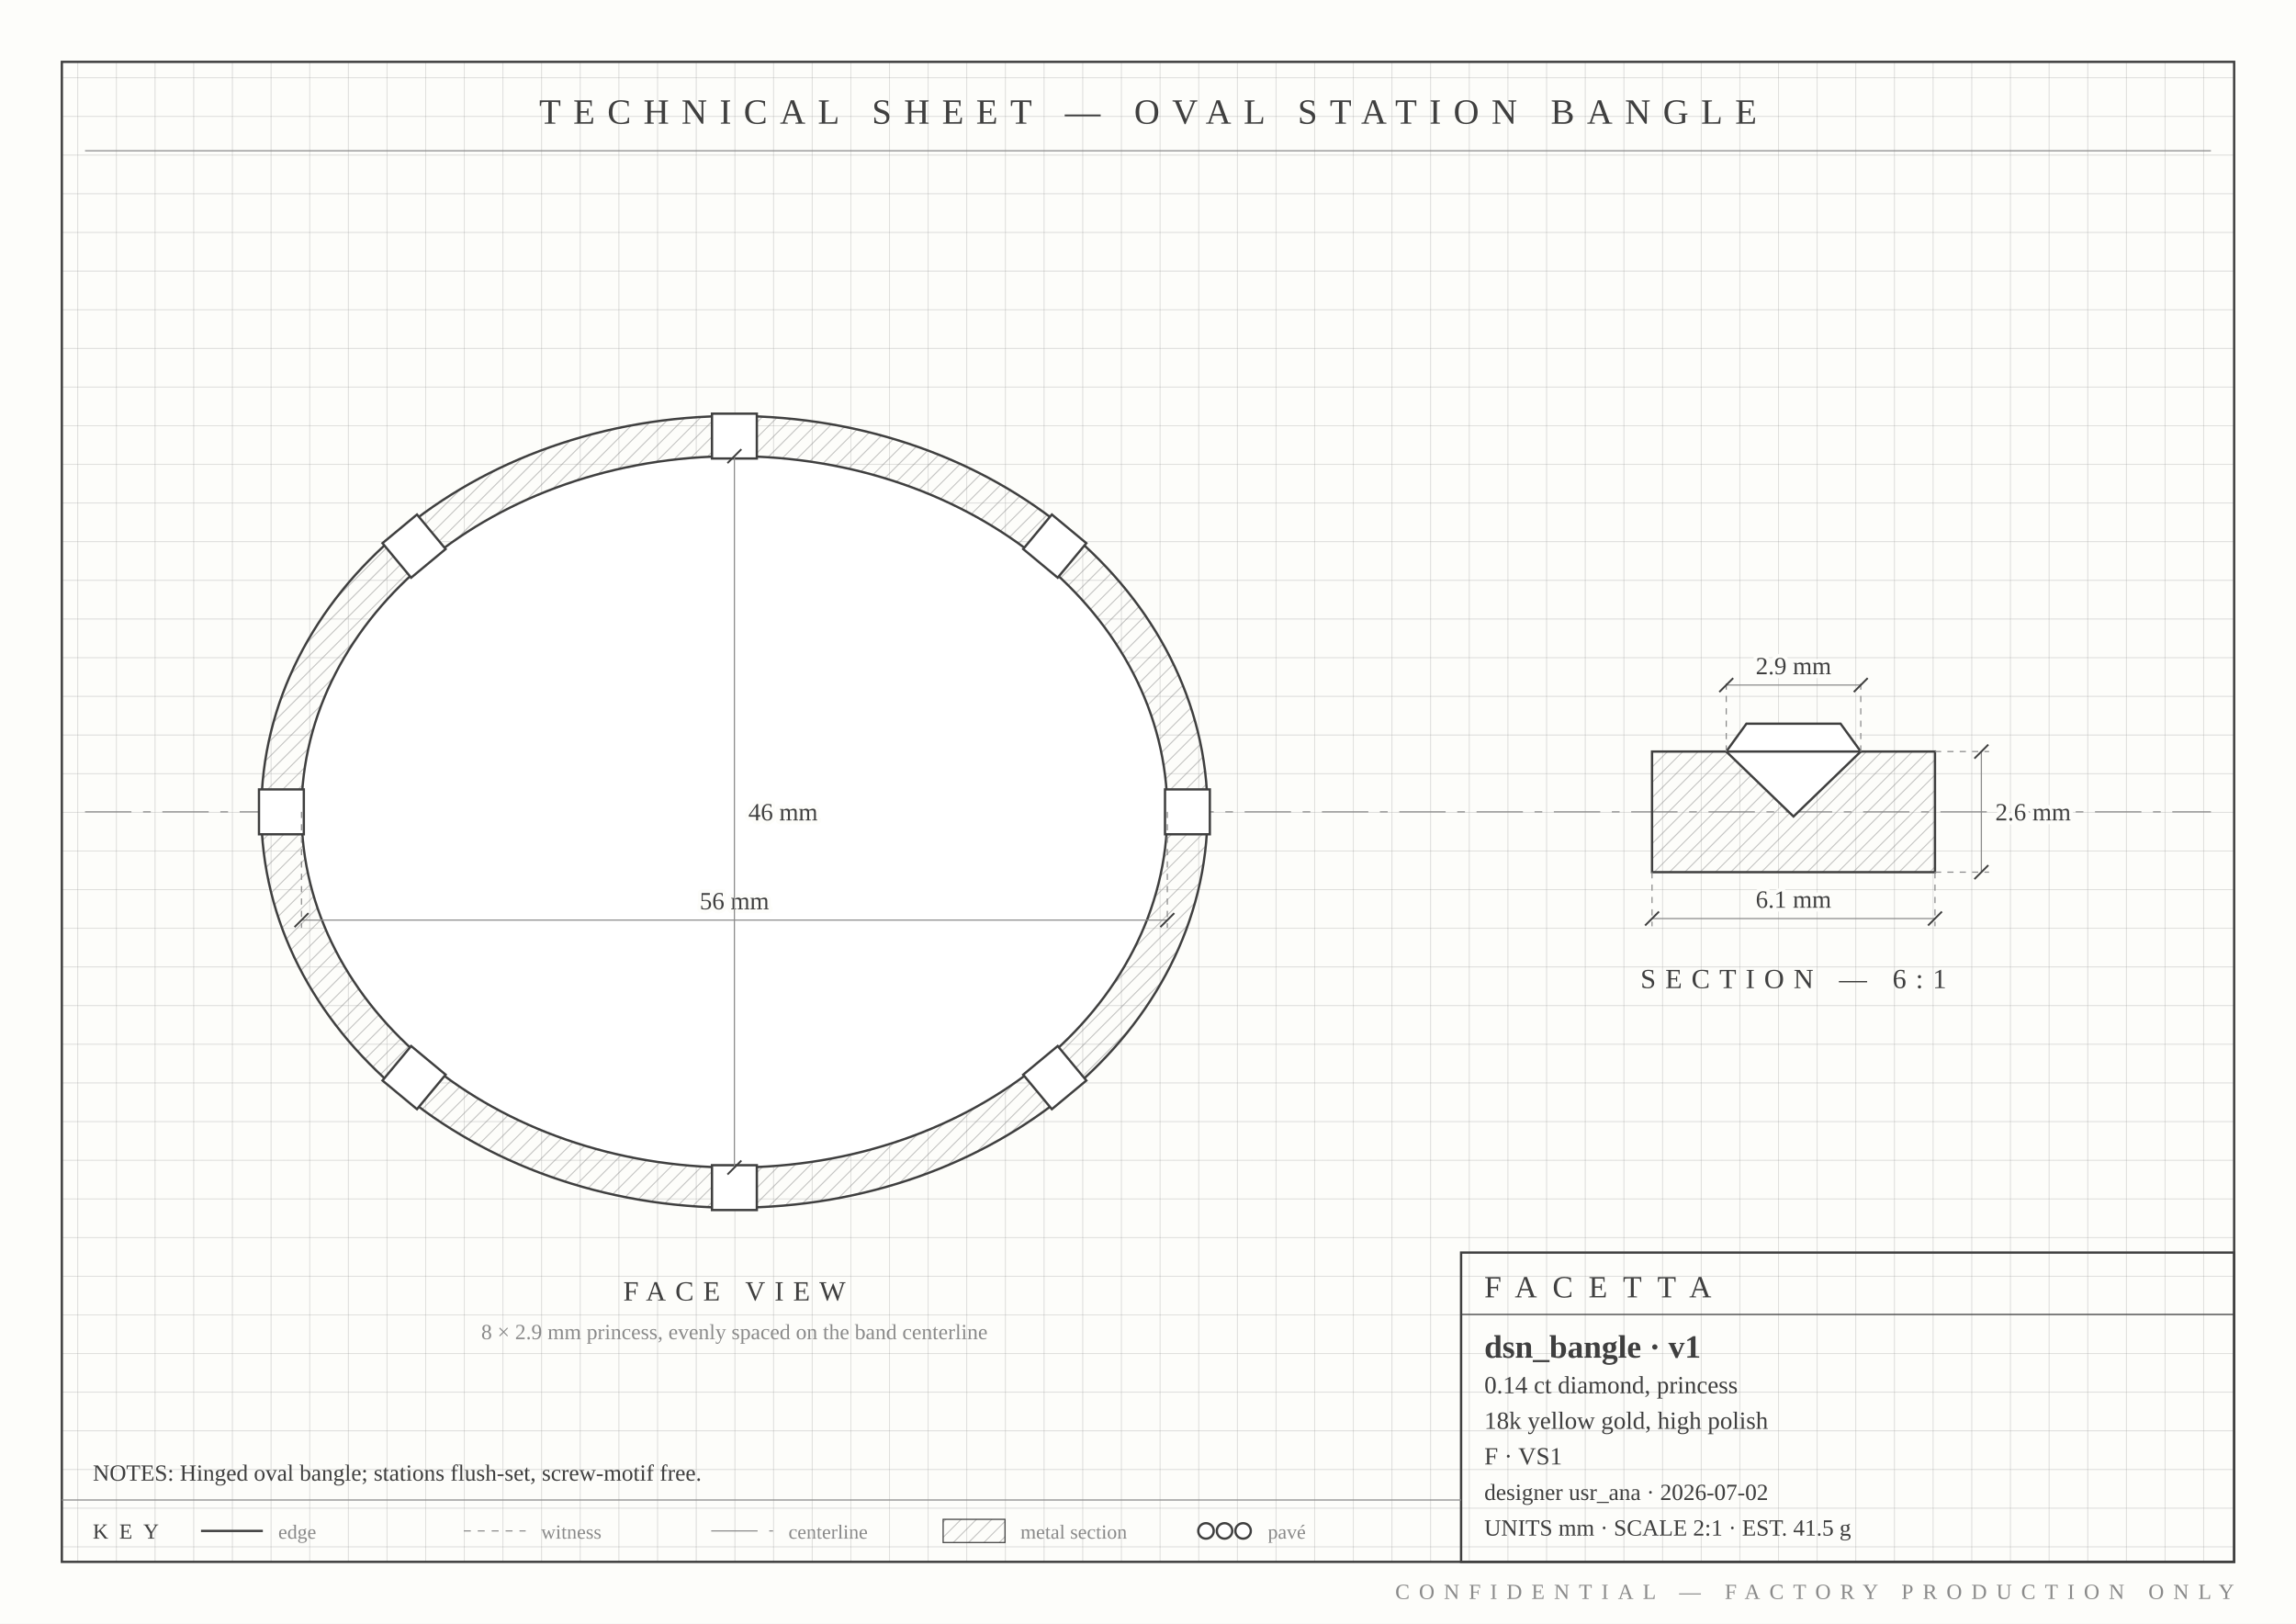
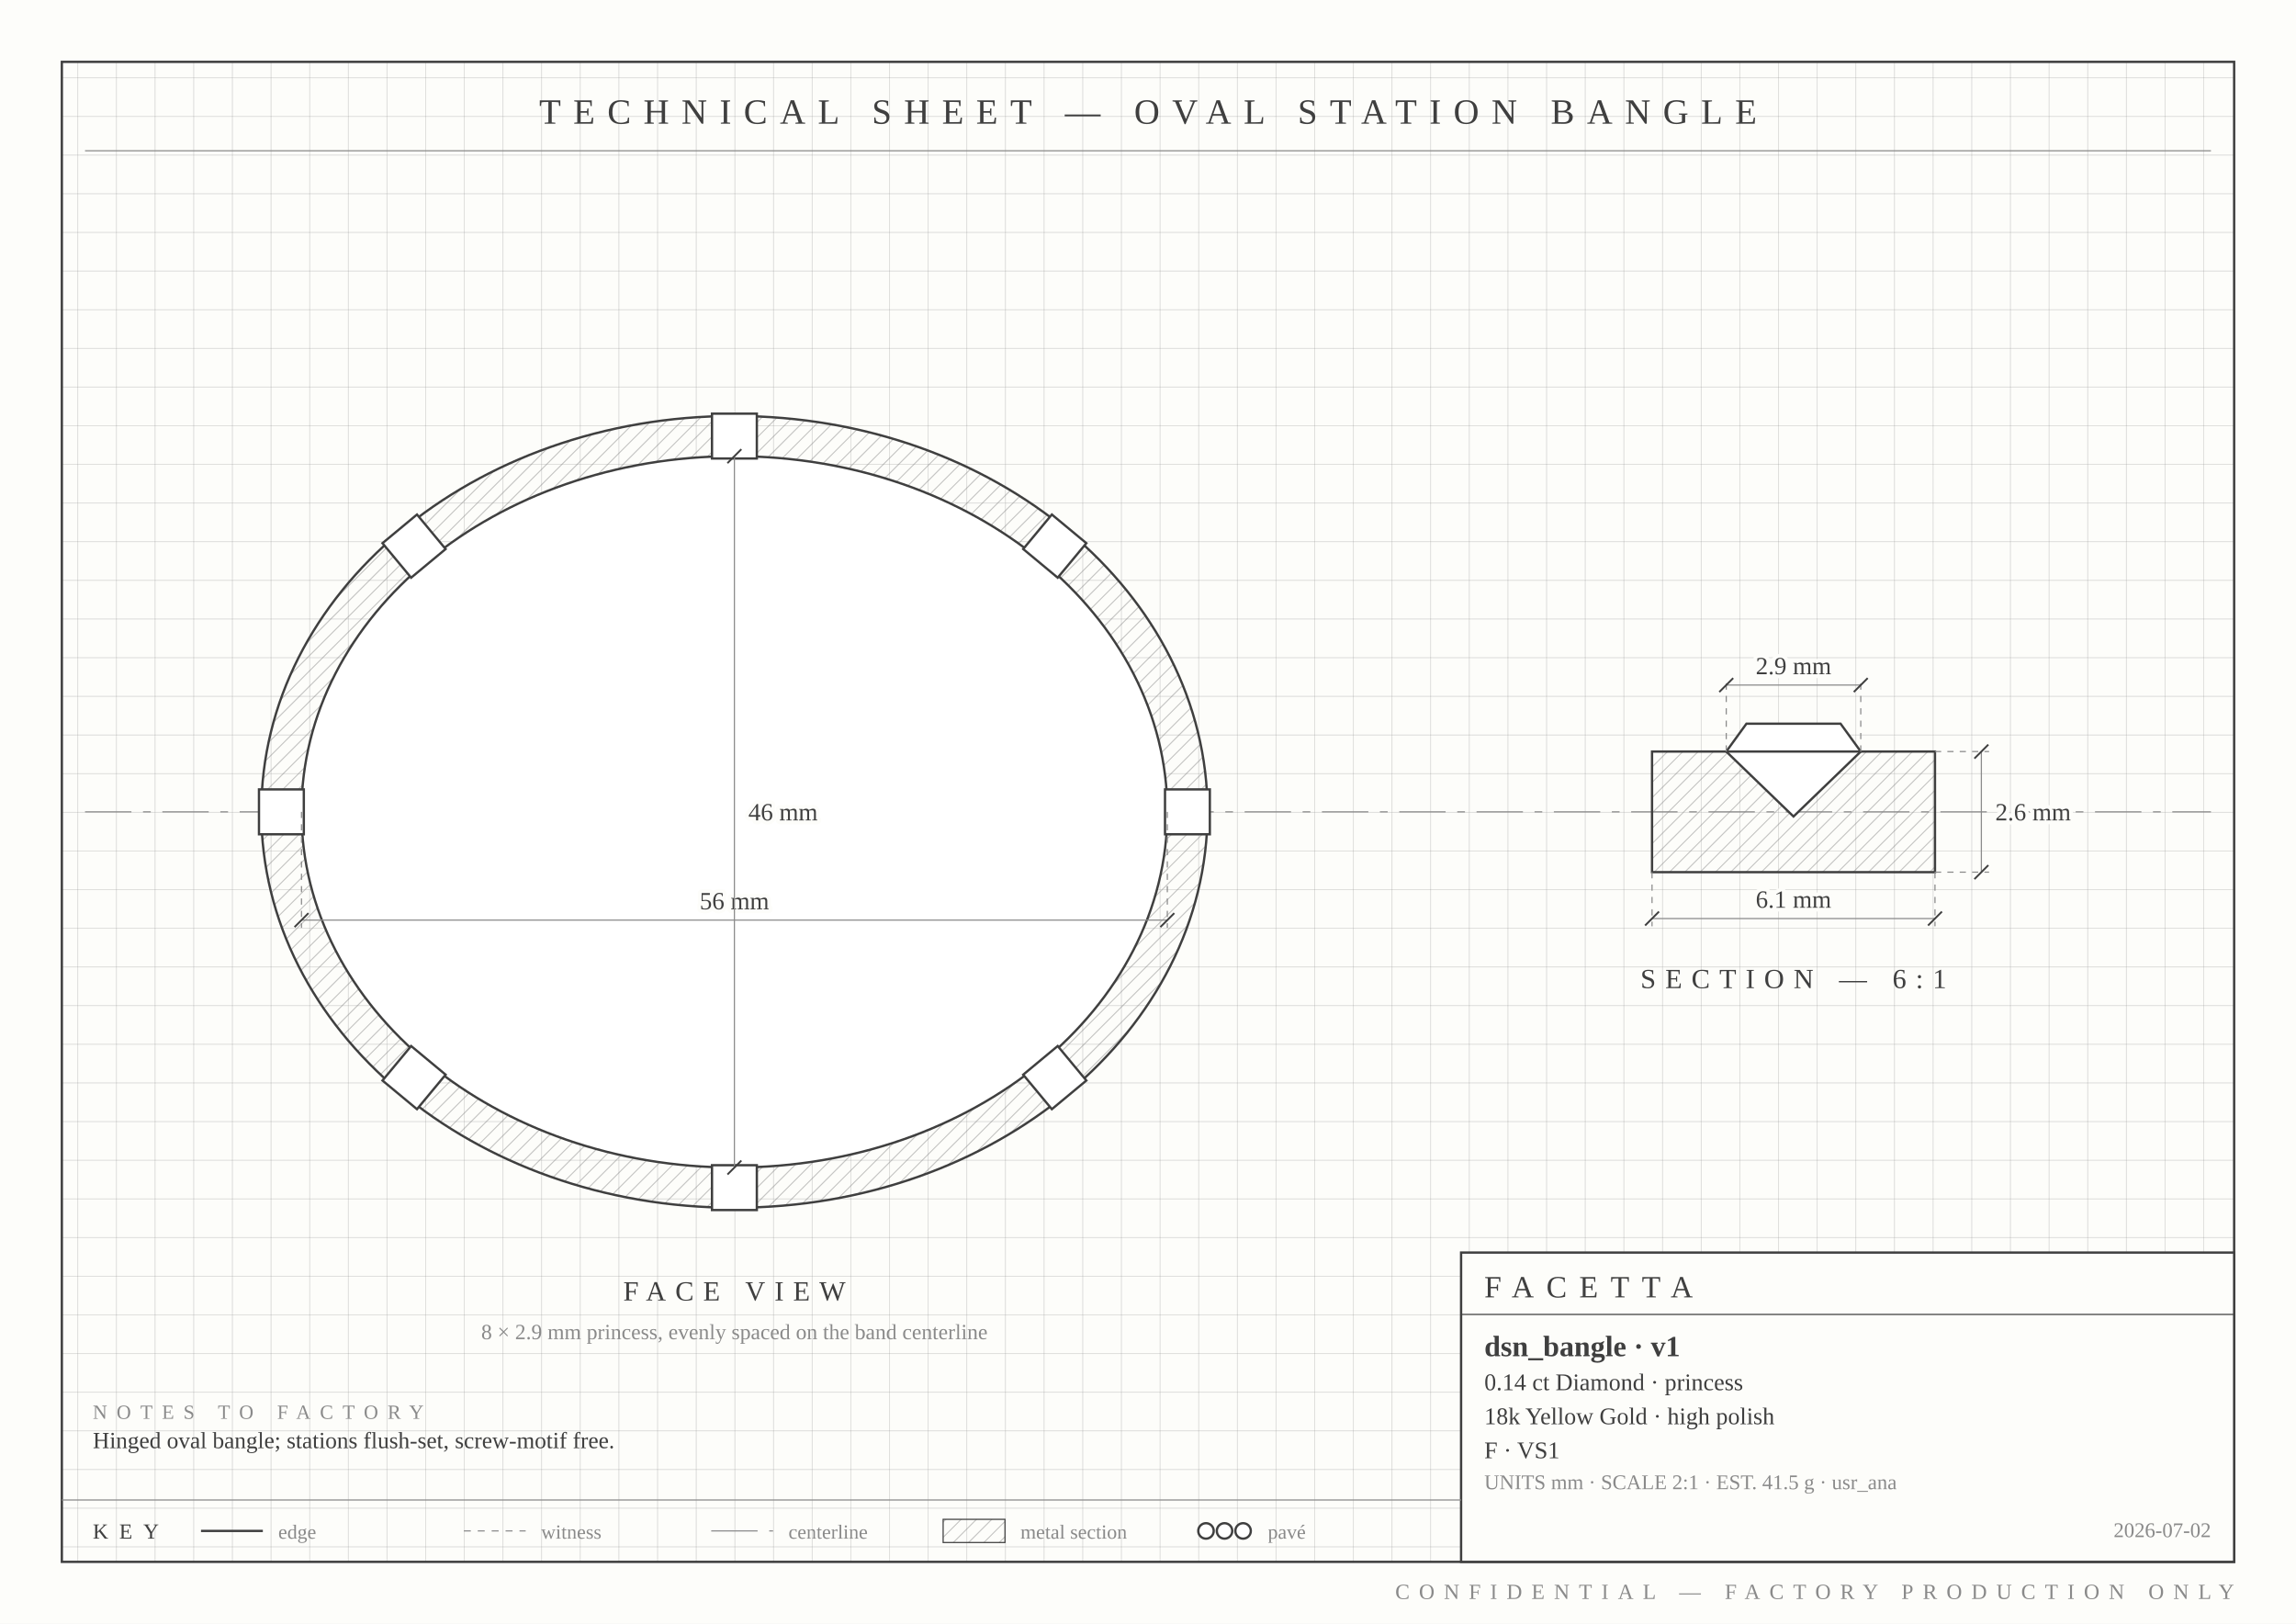
<svg xmlns="http://www.w3.org/2000/svg" viewBox="0 0 297 210" width="297mm" height="210mm" font-family="Georgia, 'Times New Roman', serif">
  <defs>
    <pattern id="hatch" width="1.4" height="1.4" patternTransform="rotate(45)" patternUnits="userSpaceOnUse">
      <line x1="0" y1="0" x2="0" y2="1.4" stroke="#8a8a8a" stroke-width="0.12" />
    </pattern>
    <pattern id="grid" width="5" height="5" patternUnits="userSpaceOnUse">
      <line x1="0" y1="0" x2="5" y2="0" stroke="#8a8a8a" stroke-width="0.06" />
      <line x1="0" y1="0" x2="0" y2="5" stroke="#8a8a8a" stroke-width="0.06" />
    </pattern>
  </defs>
  <rect x="0" y="0" width="297" height="210" fill="#fdfdfa" />
  <rect x="8" y="8" width="281" height="194" fill="url(#grid)" stroke="#3f3f3f" stroke-width="0.3" />
  <text x="148.50" y="16.00" font-family="Georgia, 'Times New Roman', serif" font-size="4.6" fill="#3f3f3f" text-anchor="middle" letter-spacing="1.6">TECHNICAL SHEET — OVAL STATION BANGLE</text>
  <line x1="11.00" y1="19.50" x2="286.00" y2="19.50" stroke="#8a8a8a" stroke-width="0.15" />
  <line x1="11.00" y1="105.00" x2="286.00" y2="105.00" stroke="#8a8a8a" stroke-width="0.15" stroke-dasharray="6 1.5 1 1.5" />
  <ellipse cx="95.00" cy="105.00" rx="61.20" ry="51.20" fill="url(#hatch)" stroke="#3f3f3f" stroke-width="0.3" />
  <ellipse cx="95.00" cy="105.00" rx="56.00" ry="46.00" fill="#ffffff" stroke="#3f3f3f" stroke-width="0.3" />
  <rect x="92.10" y="53.50" width="5.80" height="5.80" fill="#ffffff" stroke="#3f3f3f" stroke-width="0.3" transform="rotate(0.0 95.00 56.40)" />
  <rect x="133.54" y="67.73" width="5.80" height="5.80" fill="#ffffff" stroke="#3f3f3f" stroke-width="0.3" transform="rotate(39.7 136.44 70.63)" />
  <rect x="150.70" y="102.10" width="5.80" height="5.80" fill="#ffffff" stroke="#3f3f3f" stroke-width="0.3" transform="rotate(90.0 153.60 105.00)" />
  <rect x="133.54" y="136.47" width="5.80" height="5.80" fill="#ffffff" stroke="#3f3f3f" stroke-width="0.3" transform="rotate(140.3 136.44 139.37)" />
  <rect x="92.10" y="150.70" width="5.80" height="5.80" fill="#ffffff" stroke="#3f3f3f" stroke-width="0.3" transform="rotate(180.0 95.00 153.60)" />
  <rect x="50.66" y="136.47" width="5.80" height="5.80" fill="#ffffff" stroke="#3f3f3f" stroke-width="0.3" transform="rotate(-140.3 53.56 139.37)" />
  <rect x="33.50" y="102.10" width="5.80" height="5.80" fill="#ffffff" stroke="#3f3f3f" stroke-width="0.3" transform="rotate(-90.0 36.40 105.00)" />
  <rect x="50.66" y="67.73" width="5.80" height="5.80" fill="#ffffff" stroke="#3f3f3f" stroke-width="0.3" transform="rotate(-39.7 53.56 70.63)" />
  <line x1="39.00" y1="105.00" x2="39.00" y2="120.00" stroke="#8a8a8a" stroke-width="0.15" stroke-dasharray="0.8 0.8" />
  <line x1="151.00" y1="105.00" x2="151.00" y2="120.00" stroke="#8a8a8a" stroke-width="0.15" stroke-dasharray="0.8 0.8" />
  <line x1="39.00" y1="119.00" x2="151.00" y2="119.00" stroke="#8a8a8a" stroke-width="0.15" />
  <line x1="38.10" y1="119.90" x2="39.90" y2="118.10" stroke="#3f3f3f" stroke-width="0.24" />
  <line x1="150.10" y1="119.90" x2="151.90" y2="118.10" stroke="#3f3f3f" stroke-width="0.24" />
  <text x="95.00" y="117.60" font-family="Georgia, 'Times New Roman', serif" font-size="3.2" fill="#3f3f3f" text-anchor="middle" stroke="#fdfdfa" stroke-width="1.0" stroke-linejoin="round" paint-order="stroke">56 mm</text>
  <line x1="95.00" y1="59.00" x2="95.00" y2="151.00" stroke="#8a8a8a" stroke-width="0.15" />
  <line x1="94.10" y1="59.90" x2="95.90" y2="58.10" stroke="#3f3f3f" stroke-width="0.24" />
  <line x1="94.10" y1="151.90" x2="95.90" y2="150.10" stroke="#3f3f3f" stroke-width="0.24" />
  <text x="96.80" y="106.10" font-family="Georgia, 'Times New Roman', serif" font-size="3.2" fill="#3f3f3f" text-anchor="start" stroke="#fdfdfa" stroke-width="1.0" stroke-linejoin="round" paint-order="stroke">46 mm</text>
  <text x="95.00" y="168.20" font-family="Georgia, 'Times New Roman', serif" font-size="3.6" fill="#3f3f3f" text-anchor="middle" letter-spacing="1.2">FACE VIEW</text>
  <text x="95.00" y="173.20" font-family="Georgia, 'Times New Roman', serif" font-size="2.8" fill="#8a8a8a" text-anchor="middle">8 × 2.9 mm princess, evenly spaced on the band centerline</text>
  <rect x="213.70" y="97.20" width="36.60" height="15.60" fill="url(#hatch)" stroke="#3f3f3f" stroke-width="0.3" />
  <polygon points="225.91,93.60 238.09,93.60 240.70,97.20 232.00,105.60 223.30,97.20" fill="#ffffff" stroke="#3f3f3f" stroke-width="0.3" />
  <line x1="223.30" y1="97.20" x2="240.70" y2="97.20" stroke="#3f3f3f" stroke-width="0.3" />
  <line x1="223.30" y1="97.20" x2="223.30" y2="87.60" stroke="#8a8a8a" stroke-width="0.15" stroke-dasharray="0.8 0.8" />
  <line x1="240.70" y1="97.20" x2="240.70" y2="87.60" stroke="#8a8a8a" stroke-width="0.15" stroke-dasharray="0.8 0.8" />
  <line x1="223.30" y1="88.60" x2="240.70" y2="88.60" stroke="#8a8a8a" stroke-width="0.15" />
  <line x1="222.40" y1="89.50" x2="224.20" y2="87.70" stroke="#3f3f3f" stroke-width="0.24" />
  <line x1="239.80" y1="89.50" x2="241.60" y2="87.70" stroke="#3f3f3f" stroke-width="0.24" />
  <text x="232.00" y="87.20" font-family="Georgia, 'Times New Roman', serif" font-size="3.2" fill="#3f3f3f" text-anchor="middle" stroke="#fdfdfa" stroke-width="1.0" stroke-linejoin="round" paint-order="stroke">2.9 mm</text>
  <line x1="213.70" y1="112.80" x2="213.70" y2="119.80" stroke="#8a8a8a" stroke-width="0.15" stroke-dasharray="0.8 0.8" />
  <line x1="250.30" y1="112.80" x2="250.30" y2="119.80" stroke="#8a8a8a" stroke-width="0.15" stroke-dasharray="0.8 0.8" />
  <line x1="213.70" y1="118.80" x2="250.30" y2="118.80" stroke="#8a8a8a" stroke-width="0.15" />
  <line x1="212.80" y1="119.70" x2="214.60" y2="117.90" stroke="#3f3f3f" stroke-width="0.24" />
  <line x1="249.40" y1="119.70" x2="251.20" y2="117.90" stroke="#3f3f3f" stroke-width="0.24" />
  <text x="232.00" y="117.40" font-family="Georgia, 'Times New Roman', serif" font-size="3.2" fill="#3f3f3f" text-anchor="middle" stroke="#fdfdfa" stroke-width="1.0" stroke-linejoin="round" paint-order="stroke">6.1 mm</text>
  <line x1="250.30" y1="97.20" x2="257.30" y2="97.20" stroke="#8a8a8a" stroke-width="0.15" stroke-dasharray="0.8 0.8" />
  <line x1="250.30" y1="112.80" x2="257.30" y2="112.80" stroke="#8a8a8a" stroke-width="0.15" stroke-dasharray="0.8 0.8" />
  <line x1="256.30" y1="97.20" x2="256.30" y2="112.80" stroke="#8a8a8a" stroke-width="0.15" />
  <line x1="255.40" y1="98.10" x2="257.20" y2="96.30" stroke="#3f3f3f" stroke-width="0.24" />
  <line x1="255.40" y1="113.70" x2="257.20" y2="111.90" stroke="#3f3f3f" stroke-width="0.24" />
  <text x="258.10" y="106.10" font-family="Georgia, 'Times New Roman', serif" font-size="3.2" fill="#3f3f3f" text-anchor="start" stroke="#fdfdfa" stroke-width="1.0" stroke-linejoin="round" paint-order="stroke">2.6 mm</text>
  <text x="232.00" y="127.80" font-family="Georgia, 'Times New Roman', serif" font-size="3.6" fill="#3f3f3f" text-anchor="middle" letter-spacing="1.2">SECTION — 6:1</text>
-   <rect x="189.00" y="162.00" width="100" height="40" fill="none" stroke="#3f3f3f" stroke-width="0.3" />
+   <rect x="189.00" y="162.00" width="100" height="40" fill="#fdfdfa" stroke="#3f3f3f" stroke-width="0.3" />
  <line x1="189.00" y1="170.00" x2="289.00" y2="170.00" stroke="#3f3f3f" stroke-width="0.15" />
-   <text x="192.00" y="167.80" font-family="Georgia, 'Times New Roman', serif" font-size="4.0" fill="#3f3f3f" text-anchor="start" letter-spacing="2.0">FACETTA</text>
-   <text x="192.00" y="175.60" font-family="Georgia, 'Times New Roman', serif" font-size="4.2" fill="#3f3f3f" text-anchor="start" font-weight="bold">dsn_bangle  ·  v1</text>
-   <text x="192.00" y="180.20" font-family="Georgia, 'Times New Roman', serif" font-size="3.2" fill="#3f3f3f" text-anchor="start">0.14 ct diamond, princess</text>
-   <text x="192.00" y="184.80" font-family="Georgia, 'Times New Roman', serif" font-size="3.2" fill="#3f3f3f" text-anchor="start">18k yellow gold, high polish</text>
-   <text x="192.00" y="189.40" font-family="Georgia, 'Times New Roman', serif" font-size="3.2" fill="#3f3f3f" text-anchor="start">F  ·  VS1</text>
-   <text x="192.00" y="194.00" font-family="Georgia, 'Times New Roman', serif" font-size="3.0" fill="#3f3f3f" text-anchor="start">designer usr_ana  ·  2026-07-02</text>
-   <text x="192.00" y="198.60" font-family="Georgia, 'Times New Roman', serif" font-size="3.0" fill="#3f3f3f" text-anchor="start">UNITS mm  ·  SCALE 2:1  ·  EST. 41.5 g</text>
+   <text x="192.00" y="167.80" font-family="Georgia, 'Times New Roman', serif" font-size="4.0" fill="#3f3f3f" text-anchor="start" letter-spacing="1.6">FACETTA</text>
+   <text x="192.00" y="175.40" font-family="Georgia, 'Times New Roman', serif" font-size="3.8" fill="#3f3f3f" text-anchor="start" font-weight="bold">dsn_bangle  ·  v1</text>
+   <text x="192.00" y="179.80" font-family="Georgia, 'Times New Roman', serif" font-size="3.1" fill="#3f3f3f" text-anchor="start">0.14 ct Diamond  ·  princess</text>
+   <text x="192.00" y="184.20" font-family="Georgia, 'Times New Roman', serif" font-size="3.1" fill="#3f3f3f" text-anchor="start">18k Yellow Gold  ·  high polish</text>
+   <text x="192.00" y="188.60" font-family="Georgia, 'Times New Roman', serif" font-size="3.1" fill="#3f3f3f" text-anchor="start">F  ·  VS1</text>
+   <text x="192.00" y="192.60" font-family="Georgia, 'Times New Roman', serif" font-size="2.7" fill="#8a8a8a" text-anchor="start">UNITS mm  ·  SCALE 2:1  ·  EST. 41.5 g  ·  usr_ana</text>
+   <text x="286.00" y="198.80" font-family="Georgia, 'Times New Roman', serif" font-size="2.7" fill="#8a8a8a" text-anchor="end">2026-07-02</text>
  <line x1="8.00" y1="194.00" x2="189.00" y2="194.00" stroke="#8a8a8a" stroke-width="0.15" />
  <text x="12.00" y="199.00" font-family="Georgia, 'Times New Roman', serif" font-size="2.8" fill="#3f3f3f" text-anchor="start" letter-spacing="1.4">KEY</text>
  <line x1="26.00" y1="198.00" x2="34.00" y2="198.00" stroke="#3f3f3f" stroke-width="0.3" />
  <text x="36.00" y="199.00" font-family="Georgia, 'Times New Roman', serif" font-size="2.6" fill="#8a8a8a" text-anchor="start">edge</text>
  <line x1="60.00" y1="198.00" x2="68.00" y2="198.00" stroke="#8a8a8a" stroke-width="0.15" stroke-dasharray="0.9 0.9" />
  <text x="70.00" y="199.00" font-family="Georgia, 'Times New Roman', serif" font-size="2.6" fill="#8a8a8a" text-anchor="start">witness</text>
  <line x1="92.00" y1="198.00" x2="100.00" y2="198.00" stroke="#8a8a8a" stroke-width="0.15" stroke-dasharray="6 1.5 1 1.5" />
  <text x="102.00" y="199.00" font-family="Georgia, 'Times New Roman', serif" font-size="2.6" fill="#8a8a8a" text-anchor="start">centerline</text>
  <rect x="122.00" y="196.50" width="8" height="3" fill="url(#hatch)" stroke="#3f3f3f" stroke-width="0.15" />
  <text x="132.00" y="199.00" font-family="Georgia, 'Times New Roman', serif" font-size="2.6" fill="#8a8a8a" text-anchor="start">metal section</text>
  <circle cx="156.00" cy="198.00" r="1.00" fill="#ffffff" stroke="#3f3f3f" stroke-width="0.3" />
  <circle cx="158.40" cy="198.00" r="1.00" fill="#ffffff" stroke="#3f3f3f" stroke-width="0.3" />
  <circle cx="160.80" cy="198.00" r="1.00" fill="#ffffff" stroke="#3f3f3f" stroke-width="0.3" />
  <text x="164.00" y="199.00" font-family="Georgia, 'Times New Roman', serif" font-size="2.6" fill="#8a8a8a" text-anchor="start">pavé</text>
-   <text x="12.00" y="191.50" font-family="Georgia, 'Times New Roman', serif" font-size="3.0" fill="#3f3f3f" text-anchor="start">NOTES: Hinged oval bangle; stations flush-set, screw-motif free.</text>
+   <text x="12.00" y="183.50" font-family="Georgia, 'Times New Roman', serif" font-size="2.6" fill="#8a8a8a" text-anchor="start" letter-spacing="1.2">NOTES TO FACTORY</text>
+   <text x="12.00" y="187.30" font-family="Georgia, 'Times New Roman', serif" font-size="3.0" fill="#3f3f3f" text-anchor="start">Hinged oval bangle; stations flush-set, screw-motif free.</text>
  <text x="289.00" y="206.80" font-family="Georgia, 'Times New Roman', serif" font-size="2.8" fill="#8a8a8a" text-anchor="end" letter-spacing="1.2">CONFIDENTIAL — FACTORY PRODUCTION ONLY</text>
</svg>
